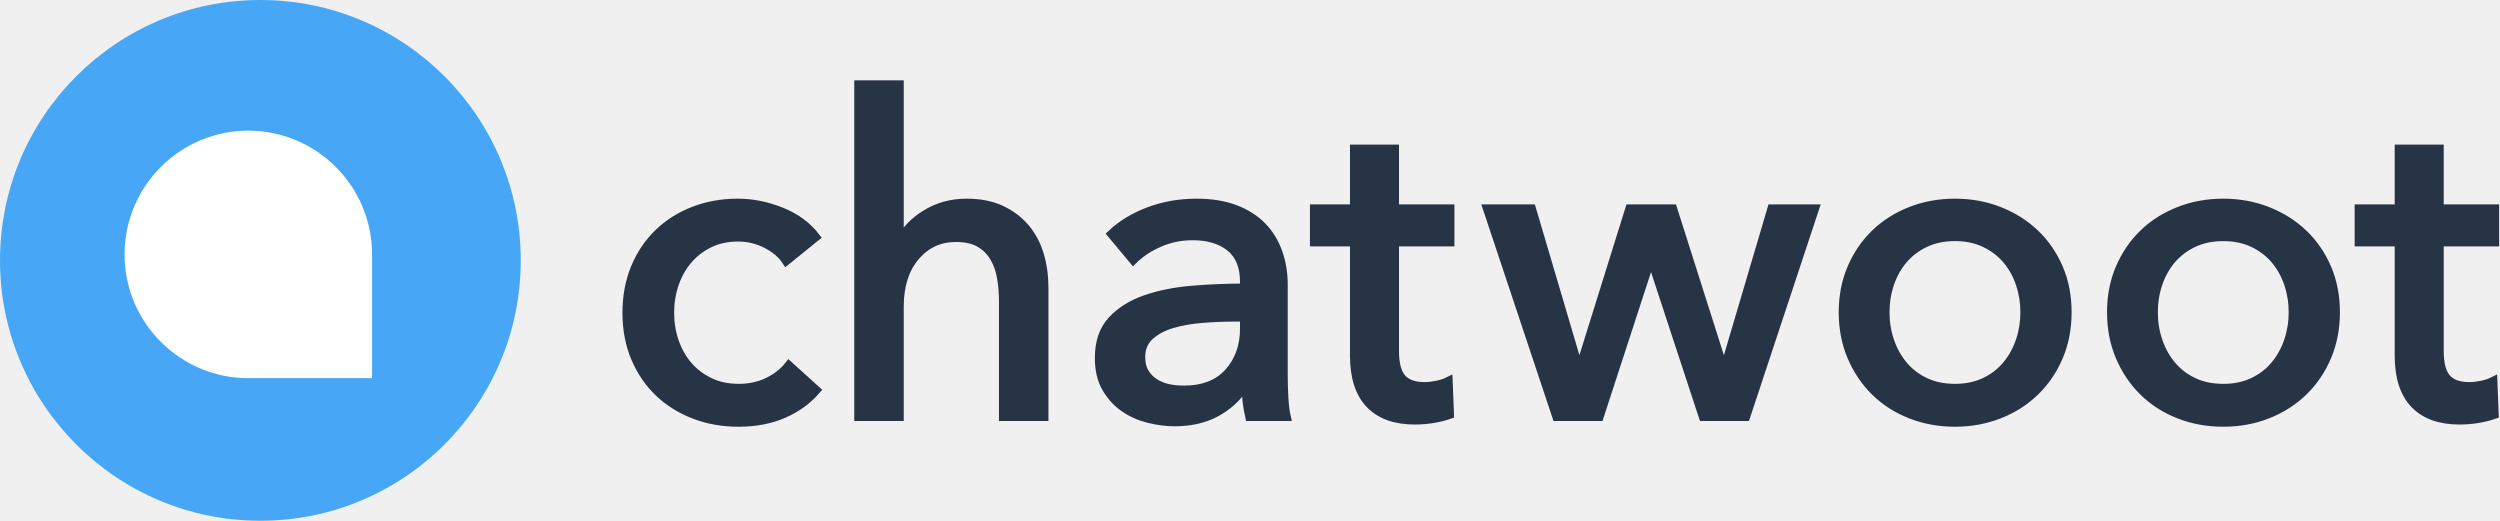
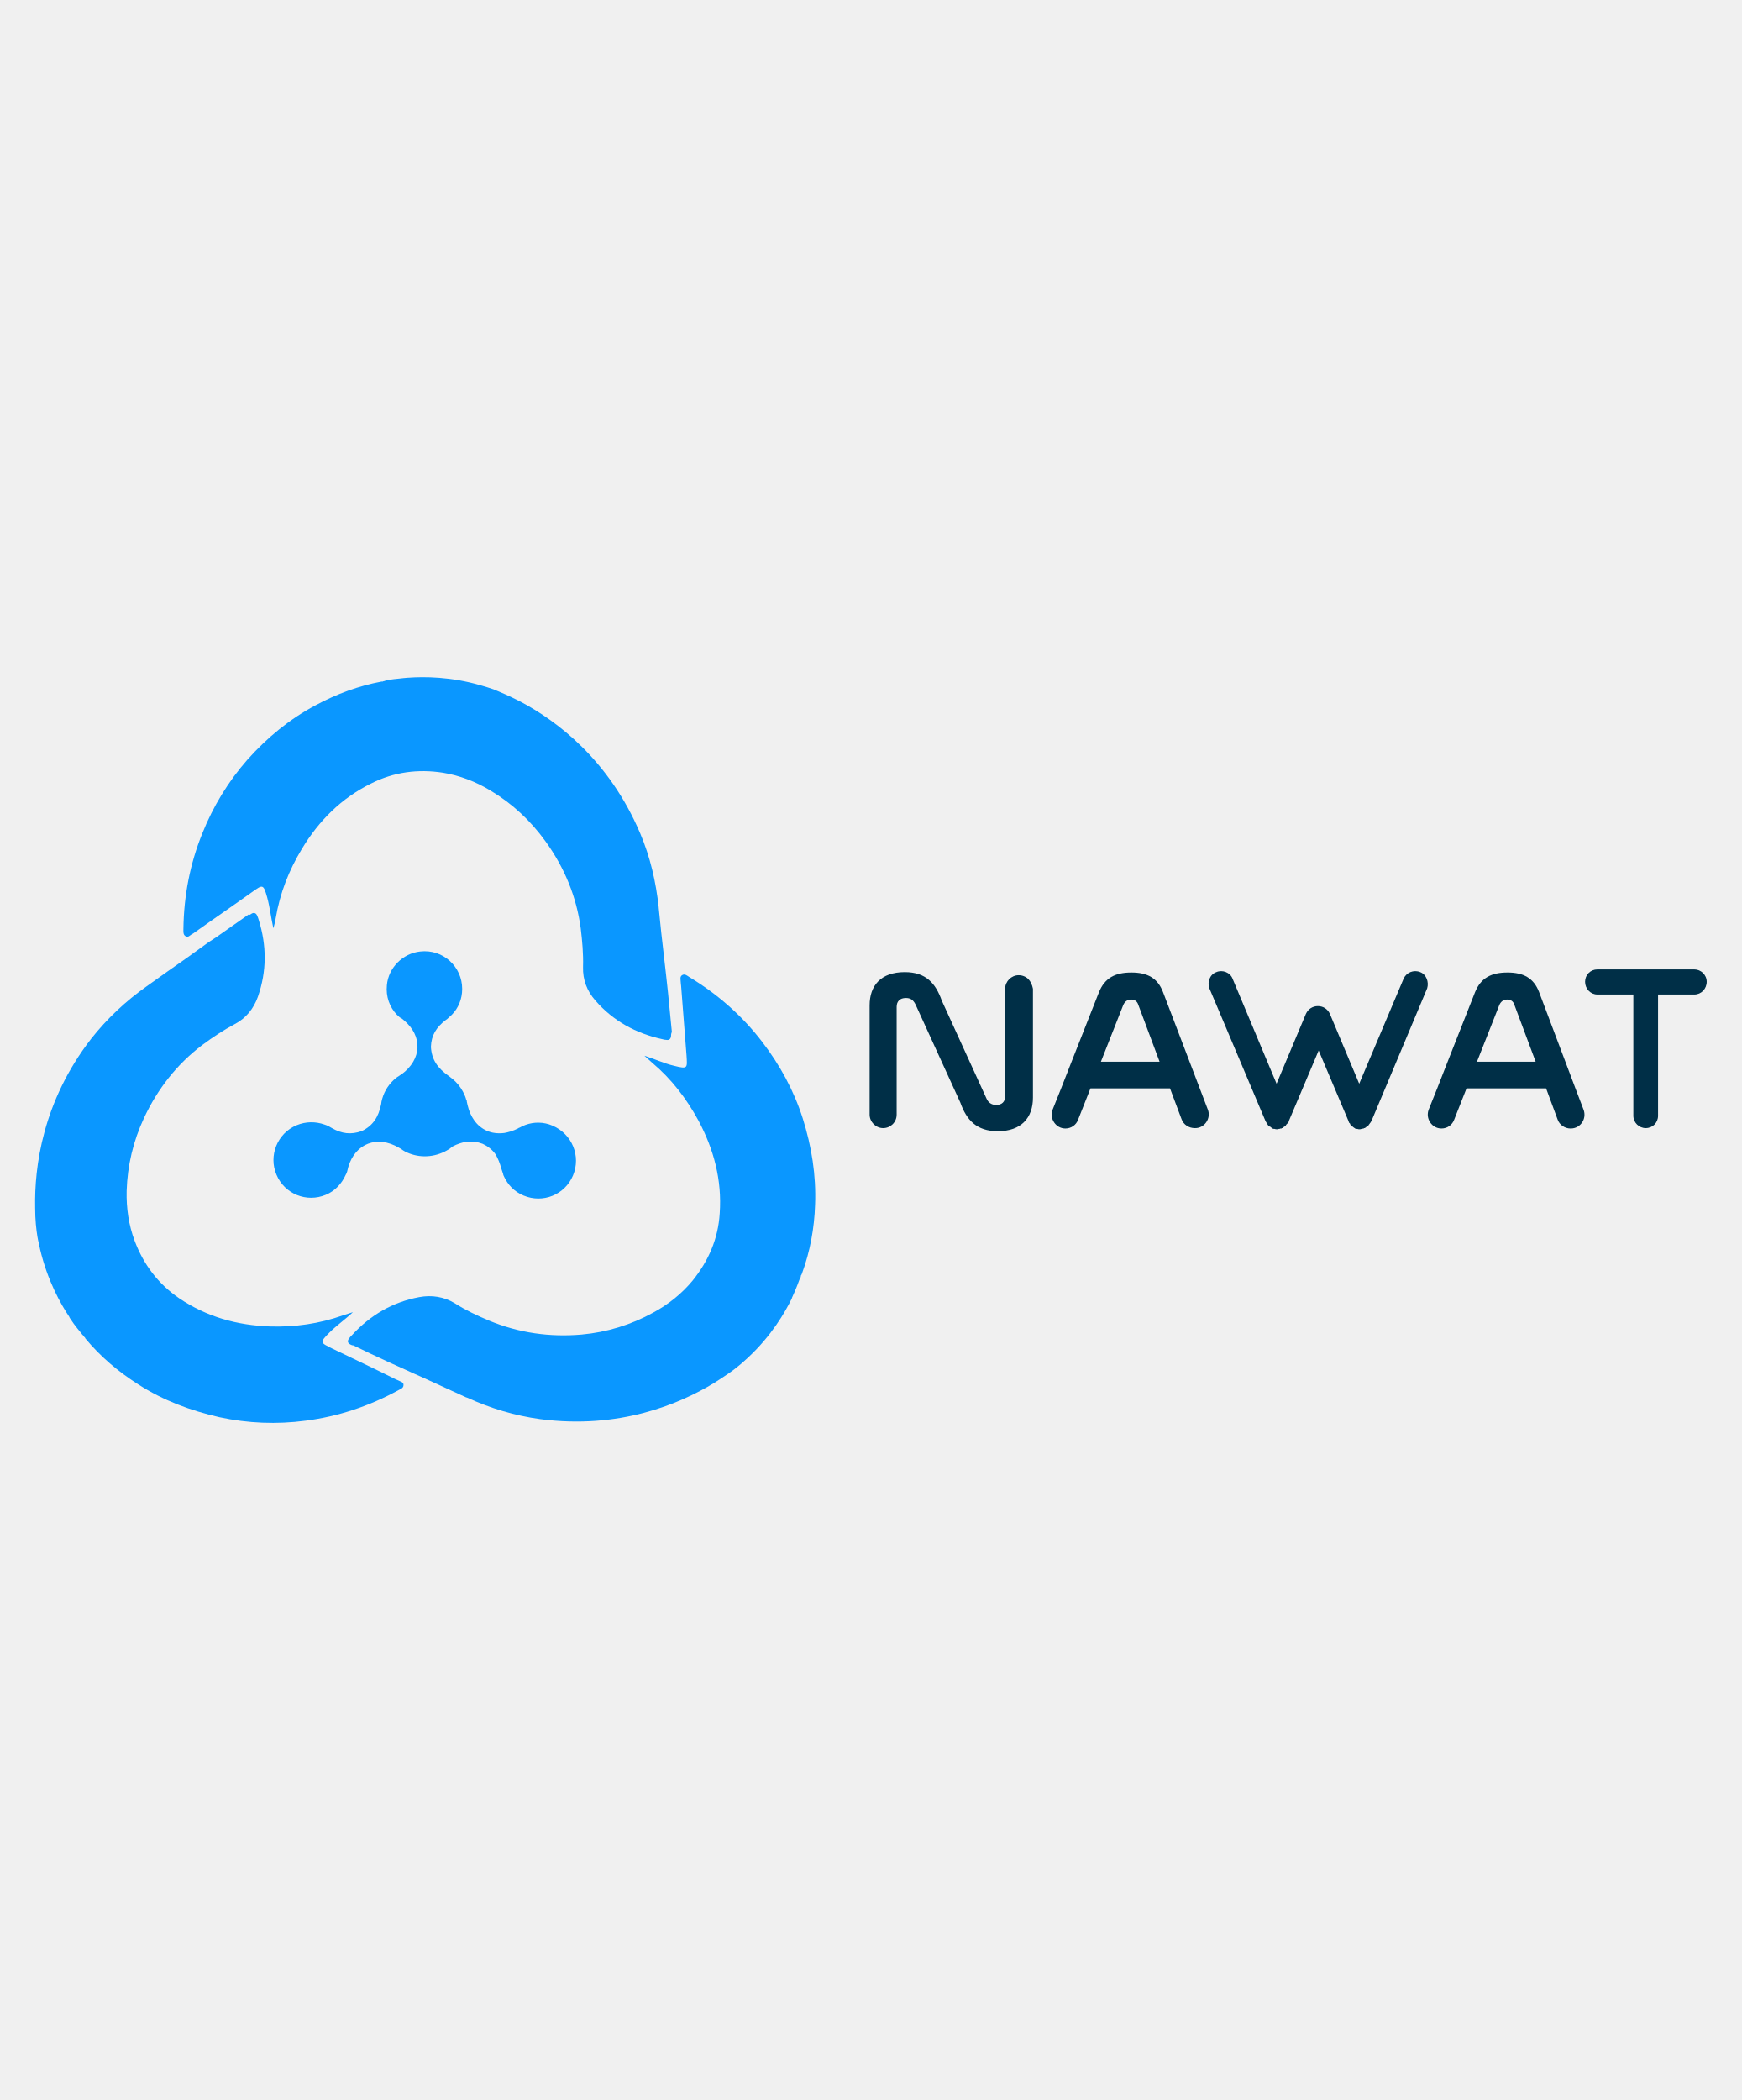
- <svg xmlns="http://www.w3.org/2000/svg" width="2458px" height="512px" viewBox="0 0 2458 512" version="1.1">
-   <g id="Logo" stroke="none" stroke-width="1" fill="none" fill-rule="evenodd">
-     <g id="on_white" fill-rule="nonzero">
-       <g id="woot-log">
-         <circle id="Oval" fill="#47A7F6" cx="256" cy="256" r="256" />
-         <path d="M362.808,368.808 L244.123,368.808 C178.699,368.808 125.457,315.562 125.457,250.122 C125.457,184.703 178.699,131.457 244.124,131.457 C309.565,131.457 362.808,184.703 362.808,250.122 L362.808,368.808 Z" id="Fill-1" stroke="#FFFFFF" stroke-width="6" fill="#FFFFFF" />
+ <svg xmlns="http://www.w3.org/2000/svg" version="1.1" id="Calque_1" x="0px" y="0px" viewBox="-12 -12 240.8 290.338" xml:space="preserve" width="2458" height="2963" preserveAspectRatio="xMidYMid meet">
+   <defs id="defs37" />
+   <style type="text/css" id="style2">
+ 	.st0{fill:#002F47;}
+ 	.st1{fill:#0A97FF;}
+ </style>
+   <defs id="defs37" />
+   <style type="text/css" id="style2">
+ 	.st0{fill:#002F47;}
+ 	.st1{fill:#0A97FF;}
+ </style>
+   <g id="layout_wrapper" transform="translate(-7.184,81.59967) scale(0.533875)">
+     <g id="g32" transform="translate(-310.8,-256.1619)">
+       <g id="g30">
+         <g id="g16" transform="translate(216.1517,-148.7129)">
+           <g id="g12">
+             <path class="st0" d="m 351.9,483.1 c -0.6,-0.6 -1.5,-1 -2.5,-1 -1.9,0 -3.5,1.6 -3.5,3.5 v 27.9 c 0,1.4 -0.9,2.2 -2.3,2.2 -1.3,0 -2.1,-0.7 -2.5,-1.6 l -11.6,-25.4 c -1.6,-4.5 -4.1,-7.4 -9.6,-7.4 -6.2,0 -9.1,3.5 -9.1,8.6 v 28.3 c 0,1.9 1.6,3.5 3.5,3.5 1.9,0 3.5,-1.5 3.5,-3.5 v -27.9 c 0,-1.4 0.8,-2.3 2.4,-2.3 1.2,0 1.9,0.5 2.5,1.7 l 11.6,25.4 c 1.6,4.5 4.2,7.4 9.7,7.4 6.1,0 9.1,-3.5 9.1,-8.7 v -28.2 c -0.2,-1 -0.6,-1.9 -1.2,-2.5 z" id="path4" />
+             <path class="st0" d="m 453.4,481.3 c -1.7,-0.7 -3.6,0.1 -4.3,1.7 l -11.5,27.2 -7.6,-18.1 c -0.6,-1.3 -1.8,-2 -3.1,-2 -1.3,0 -2.5,0.7 -3.1,2 l -7.6,18.1 -11.4,-27.2 c -0.6,-1.6 -2.6,-2.4 -4.2,-1.7 -1.7,0.6 -2.4,2.6 -1.8,4.2 l 14.5,34.3 c 0.1,0.2 0.2,0.4 0.3,0.5 v 0.1 c 0.1,0.1 0.2,0.2 0.3,0.4 0.1,0.1 0.1,0.1 0.1,0.2 0.2,0.1 0.2,0.2 0.4,0.3 0,0 0,0 0.1,0 0.1,0.1 0.4,0.3 0.5,0.4 0.1,0 0.1,0 0.1,0.1 0.1,0 0.2,0.1 0.4,0.1 h 0.2 c 0.2,0.1 0.4,0.1 0.6,0.1 0.2,0 0.3,0 0.5,-0.1 h 0.2 c 0.1,-0.1 0.2,-0.1 0.5,-0.1 0,-0.1 0.1,-0.1 0.1,-0.1 0,0 0,0 0.1,0 0.1,-0.1 0.3,-0.2 0.5,-0.4 0,0 0,0 0.1,0 0.1,-0.1 0.2,-0.2 0.3,-0.3 0,-0.1 0.1,-0.1 0.1,-0.2 0.1,-0.1 0.2,-0.2 0.4,-0.4 0,0 0,-0.1 0.1,-0.1 0.1,-0.1 0.2,-0.4 0.2,-0.5 l 7.7,-18.2 7.7,18.2 c 0.1,0.2 0.1,0.4 0.2,0.5 0,0 0,0.1 0.1,0.1 0.1,0.1 0.2,0.2 0.2,0.4 0.1,0.1 0.1,0.1 0.1,0.2 0.1,0.1 0.2,0.2 0.4,0.3 0,0 0,0 0.1,0 0.1,0.1 0.3,0.3 0.5,0.4 0.1,0 0.1,0 0.1,0.1 0.1,0 0.2,0.1 0.4,0.1 0,0 0.1,0 0.2,0 0.2,0.1 0.4,0.1 0.5,0.1 0.2,0 0.4,0 0.6,-0.1 0,0 0.1,0 0.1,0 0.2,-0.1 0.4,-0.1 0.5,-0.1 0,-0.1 0.1,-0.1 0.1,-0.1 h 0.1 c 0.2,-0.1 0.4,-0.2 0.5,-0.4 h 0.1 c 0.1,-0.1 0.3,-0.2 0.4,-0.3 0,-0.1 0.1,-0.1 0.1,-0.2 0.1,-0.1 0.2,-0.2 0.3,-0.4 l 0.1,-0.1 c 0.1,-0.1 0.2,-0.4 0.3,-0.5 l 14.4,-34.3 c 0.5,-1.6 -0.2,-3.6 -1.8,-4.2 z" id="path6" />
+             <path class="st0" d="m 495.7,516.9 -2.1,-5.5 -2.6,-6.9 -6.8,-18 c -1.4,-3.7 -4.1,-5.1 -8.2,-5.1 -4.2,0 -6.9,1.4 -8.4,5.1 l -7.1,18 -2.7,6.9 -2.2,5.5 c -0.9,2.3 0.8,4.9 3.3,4.9 1.5,0 2.8,-0.9 3.3,-2.3 l 3.2,-8.1 H 486 l 3,8.1 c 0.5,1.4 1.9,2.3 3.3,2.3 h 0.1 c 2.5,0 4.2,-2.5 3.3,-4.9 z m -27.6,-12.4 5.8,-14.7 c 0.4,-0.9 1.1,-1.4 2,-1.4 0.9,0 1.6,0.4 1.9,1.4 l 5.5,14.7 z" id="path8" />
+             <path class="st0" d="m 524.4,480.6 h -25.1 c -1.8,0 -3.2,1.4 -3.2,3.2 0,1.8 1.4,3.3 3.2,3.3 h 9.3 v 31.4 c 0,1.8 1.5,3.2 3.2,3.2 1.8,0 3.2,-1.4 3.2,-3.2 v -31.4 h 9.4 c 1.8,0 3.2,-1.5 3.2,-3.3 0,-1.8 -1.5,-3.2 -3.2,-3.2 z" id="path10" />
+           </g>
+           <path class="st0" d="m 398.4,516.9 -11.6,-30.4 c -1.4,-3.7 -4.1,-5.1 -8.2,-5.1 -4.2,0 -6.9,1.4 -8.4,5.1 l -7.1,18 -2.7,6.9 -2.2,5.5 c -0.9,2.3 0.8,4.9 3.3,4.9 1.5,0 2.8,-0.9 3.3,-2.3 l 3.2,-8.1 h 20.6 l 3,8 c 0.5,1.4 1.9,2.3 3.4,2.3 2.5,0.1 4.3,-2.5 3.4,-4.8 z m -27.7,-12.4 5.8,-14.7 c 0.4,-0.9 1.1,-1.4 2,-1.4 0.9,0 1.6,0.4 1.9,1.4 l 5.5,14.7 z" id="path14" />
+         </g>
+         <g id="g28" transform="translate(-3.870464,0.048169)">
+           <g id="g24">
+             <path class="st1" d="m 479.4,348.9 c 0,0.8 -0.4,1.3 -1.1,1.2 -0.4,0 -0.8,-0.1 -1.2,-0.2 -6.8,-1.5 -12.7,-4.7 -17.3,-10 -2.2,-2.5 -3.3,-5.4 -3.2,-8.7 0.1,-3.4 -0.2,-6.7 -0.6,-10 -1.1,-8.2 -4.2,-15.7 -9.1,-22.5 -3.9,-5.4 -8.6,-9.8 -14.3,-13.2 -3.8,-2.3 -8,-3.9 -12.3,-4.6 -6.4,-1 -12.7,-0.2 -18.6,2.8 -7.7,3.8 -13.5,9.6 -17.9,16.9 -3.4,5.6 -5.7,11.5 -6.8,18 -0.1,0.9 -0.4,1.7 -0.6,2.6 -0.6,-2.7 -0.9,-5.4 -1.6,-8 -1,-3.6 -1.2,-3.3 -3.9,-1.4 -4.9,3.5 -9.9,6.9 -14.8,10.4 -0.3,0.2 -0.5,0.4 -0.8,0.5 -0.5,0.3 -1,1 -1.7,0.5 -0.6,-0.4 -0.5,-1.2 -0.5,-1.8 0.1,-8.6 1.7,-16.9 4.9,-24.8 2.8,-7 6.7,-13.4 11.7,-19.1 5.1,-5.7 10.9,-10.5 17.7,-14.1 5.4,-2.9 11.1,-5 17,-6.1 0,0 0.1,0 0.2,0 0.1,0 0.2,0 0.3,-0.1 0.1,0 0.2,0 0.4,-0.1 0.1,0 0.3,-0.1 0.4,-0.1 0.2,0 0.3,0 0.5,-0.1 0.9,-0.2 2,-0.3 3,-0.4 0.5,-0.1 1.2,-0.1 2,-0.2 h 0.1 c 4.1,-0.3 11.1,-0.3 18.9,2 1,0.3 2.1,0.6 3.2,1 0,0 0,0 0,0 1.7,0.7 4.1,1.7 7,3.2 9.3,4.9 22.9,15 31,34.1 2.6,6.1 4.1,12.6 4.8,19.2 0,0 0,0 0,0.1 0.4,4.3 0.9,8.6 1.4,12.9 0.2,1.5 0.3,2.9 0.5,4.4 0.2,1.5 0.3,3.1 0.5,4.6 0.3,3.4 0.7,6.8 1,10.2 -0.2,0.5 -0.2,0.7 -0.2,0.9 z" id="path18" />
+             <path class="st1" d="m 396.4,429 c -0.8,-0.4 -0.9,-0.9 -0.4,-1.6 0.2,-0.3 0.5,-0.6 0.8,-0.9 4.7,-5.1 10.4,-8.5 17.4,-9.8 3.2,-0.6 6.4,-0.1 9.2,1.6 2.8,1.8 5.8,3.2 8.9,4.5 7.7,3.2 15.7,4.3 23.9,3.6 6.6,-0.6 12.8,-2.5 18.6,-5.7 3.9,-2.1 7.4,-4.9 10.2,-8.3 4.1,-5.1 6.6,-10.8 7,-17.4 0.6,-8.6 -1.5,-16.5 -5.5,-24 -3.1,-5.7 -7,-10.8 -12,-15 -0.7,-0.6 -1.3,-1.2 -2,-1.8 2.6,0.8 5.1,2 7.7,2.6 3.6,0.9 3.4,0.6 3.2,-2.7 -0.5,-6 -0.9,-12 -1.4,-18 0,-0.3 -0.1,-0.6 -0.1,-1 0,-0.6 -0.3,-1.4 0.4,-1.8 0.7,-0.4 1.3,0.2 1.8,0.5 7.3,4.4 13.7,10 18.9,16.8 4.6,6 8.2,12.6 10.5,19.8 2.3,7.3 3.5,14.7 3.2,22.4 -0.2,6.1 -1.3,12.1 -3.4,17.8 0,0 0,0.1 -0.1,0.2 0,0.1 0,0.1 -0.1,0.2 -0.1,0.1 -0.1,0.2 -0.1,0.4 0,0.1 -0.1,0.3 -0.2,0.4 -0.1,0.2 -0.1,0.3 -0.2,0.5 -0.3,0.8 -0.7,1.9 -1.1,2.8 -0.2,0.5 -0.5,1.1 -0.8,1.8 v 0.1 c -1.8,3.7 -5.3,9.7 -11.3,15.3 -0.8,0.7 -1.6,1.5 -2.5,2.2 0,0 0,0 0,0 -1.4,1.2 -3.6,2.7 -6.3,4.4 -9,5.5 -24.6,12.1 -45.1,9.4 -6.6,-0.9 -12.9,-2.8 -19,-5.6 0,0 0,0 -0.1,0 -3.9,-1.8 -7.9,-3.6 -11.8,-5.4 -1.4,-0.6 -2.7,-1.2 -4,-1.8 -1.4,-0.6 -2.8,-1.3 -4.2,-1.9 -3.1,-1.4 -6.2,-2.9 -9.3,-4.4 -0.3,0 -0.5,-0.1 -0.7,-0.2 z" id="path20" />
+             <path class="st1" d="m 370.6,317.5 c 0.7,-0.5 1.3,-0.3 1.6,0.4 0.2,0.4 0.3,0.8 0.4,1.1 2.1,6.7 2.1,13.3 -0.2,19.9 -1.1,3.1 -3.1,5.6 -6,7.1 -3,1.6 -5.7,3.4 -8.4,5.4 -6.6,5 -11.6,11.4 -15.1,18.9 -2.8,6 -4.3,12.3 -4.5,18.9 -0.1,4.4 0.5,8.8 2.1,13 2.3,6.1 6.1,11.1 11.5,14.8 7.1,4.8 15,7 23.5,7.3 6.5,0.2 12.8,-0.7 19,-2.9 0.8,-0.3 1.7,-0.5 2.5,-0.8 -2,1.9 -4.2,3.4 -6.1,5.3 -2.6,2.6 -2.3,2.6 0.7,4.1 5.4,2.6 10.9,5.2 16.3,7.9 0.3,0.1 0.6,0.3 0.9,0.4 0.5,0.3 1.4,0.4 1.3,1.2 0,0.8 -0.8,1 -1.3,1.3 -7.5,4.1 -15.5,6.8 -24,7.9 -7.5,1 -15,0.7 -22.4,-0.9 -7.4,-1.7 -14.5,-4.3 -21,-8.5 -5.2,-3.3 -9.8,-7.2 -13.7,-11.9 0,0 0,-0.1 -0.1,-0.2 0,-0.1 -0.1,-0.1 -0.2,-0.2 -0.1,-0.1 -0.1,-0.2 -0.2,-0.3 -0.1,-0.1 -0.2,-0.2 -0.3,-0.3 -0.1,-0.1 -0.2,-0.3 -0.3,-0.4 -0.6,-0.7 -1.3,-1.6 -1.9,-2.4 -0.3,-0.4 -0.7,-1 -1.1,-1.6 v -0.1 c -2.3,-3.4 -5.7,-9.5 -7.6,-17.5 -0.2,-1.1 -0.5,-2.1 -0.7,-3.3 0,0 0,0 0,0 -0.3,-1.8 -0.6,-4.4 -0.6,-7.6 -0.2,-10.5 1.9,-27.4 14.5,-43.7 4.1,-5.2 9,-9.8 14.4,-13.6 0,0 0,0 0,0 3.5,-2.5 7,-5 10.6,-7.5 1.2,-0.9 2.4,-1.7 3.6,-2.6 1.2,-0.9 2.5,-1.8 3.8,-2.6 2.8,-2 5.6,-3.9 8.4,-5.9 0.2,0.2 0.3,0.1 0.6,-0.1 z" id="path22" />
+           </g>
+           <path class="st1" d="m 454,385.2 c -2.1,5 -7.8,7.3 -12.8,5.2 -2.4,-1 -4.1,-2.8 -5.1,-5 -0.1,-0.2 -0.2,-0.4 -0.2,-0.6 0,0 0,0 0,0 -0.2,-0.5 -0.3,-1 -0.5,-1.5 -0.3,-1.2 -0.8,-2.4 -1.4,-3.5 0,0 0,0 0,0 -0.9,-1.3 -2.1,-2.2 -3.4,-2.8 -1.3,-0.5 -2.7,-0.7 -4.4,-0.5 -1,0.2 -2.1,0.5 -3.4,1.2 -0.3,0.2 -0.6,0.5 -0.9,0.7 -0.1,0 -0.1,0.1 -0.2,0.1 -0.2,0.1 -0.5,0.3 -0.7,0.4 -0.1,0 -0.1,0.1 -0.2,0.1 -3.4,1.7 -7.2,1.6 -10.3,0 -0.2,-0.1 -0.3,-0.2 -0.5,-0.3 -0.4,-0.3 -0.7,-0.5 -1.1,-0.7 -5.6,-3.3 -11.3,-1.1 -13.1,5 -0.1,0.4 -0.2,0.8 -0.3,1.2 v 0 c 0,0 0,0 0,0 -0.1,0.3 -0.2,0.6 -0.4,0.9 -1,2.2 -2.7,4.1 -5.1,5.1 -5,2.1 -10.7,-0.2 -12.8,-5.2 -2.1,-4.9 0.2,-10.7 5.2,-12.8 2.4,-1 4.9,-1 7.2,-0.2 0.4,0.1 0.8,0.3 1.2,0.5 0,0 0,0 0,0 0.2,0.1 0.5,0.3 0.7,0.4 v 0 c 2.6,1.5 5,1.8 7.8,0.8 2.9,-1.4 4.3,-3.6 5,-6.9 0,-0.2 0.1,-0.4 0.1,-0.7 0.1,-0.3 0.1,-0.6 0.2,-0.8 0.6,-2.1 1.8,-3.9 3.5,-5.3 0.1,-0.1 0.3,-0.2 0.4,-0.3 0.4,-0.2 0.7,-0.5 1.1,-0.7 5.3,-3.9 5.5,-9.9 0.6,-14 0,0 0,0 0,0 -0.3,-0.3 -0.6,-0.5 -1,-0.7 0,0 0,0 0,0 -0.3,-0.2 -0.5,-0.5 -0.8,-0.7 -1.9,-2 -2.9,-4.7 -2.6,-7.7 0.4,-4.5 4.1,-8.2 8.6,-8.7 5.9,-0.7 10.9,3.9 10.9,9.7 0,2.6 -1,5 -2.7,6.7 -0.4,0.4 -0.8,0.7 -1.2,1.1 -0.1,0.1 -0.2,0.1 -0.3,0.2 -2.5,1.9 -3.8,4 -3.9,7 0.2,3.3 1.7,5.5 4.7,7.6 0.3,0.2 0.6,0.5 0.9,0.7 1.1,0.9 2,2 2.7,3.3 0.3,0.6 0.6,1.2 0.8,1.9 0,0.1 0,0.2 0.1,0.2 0.1,0.2 0.1,0.4 0.1,0.5 0,0 0,0 0,0 0.1,0.3 0.1,0.6 0.2,0.9 0,0 0,0 0,0 0.4,1.7 1,2.9 1.7,3.9 0.9,1.3 2.1,2.2 3.4,2.8 1.3,0.5 2.7,0.7 4.4,0.5 1.1,-0.2 2.2,-0.5 3.6,-1.2 0.1,-0.1 0.3,-0.2 0.4,-0.2 0.5,-0.3 1,-0.5 1.5,-0.7 2.2,-0.8 4.7,-0.8 7,0.2 5.1,2.2 7.4,7.9 5.3,12.9 z" id="path26" />
+         </g>
      </g>
-       <path d="M772.982,256.848 C768.658,250.217 762.171,244.667 753.522,240.198 C744.872,235.73 735.647,233.495 725.844,233.495 C715.177,233.495 705.735,235.513 697.518,239.55 C689.302,243.586 682.31,248.992 676.544,255.767 C670.778,262.542 666.381,270.398 663.354,279.336 C660.327,288.273 658.813,297.643 658.813,307.446 C658.813,317.248 660.327,326.618 663.354,335.555 C666.381,344.493 670.778,352.349 676.544,359.124 C682.31,365.899 689.374,371.305 697.735,375.341 C706.095,379.378 715.609,381.396 726.277,381.396 C736.656,381.396 746.098,379.378 754.603,375.341 C763.108,371.305 770.099,365.827 775.577,358.908 L802.822,383.558 C794.173,393.649 783.361,401.505 770.387,407.127 C757.414,412.749 742.71,415.56 726.277,415.56 C710.42,415.56 695.789,412.965 682.382,407.776 C668.976,402.586 657.372,395.307 647.569,385.937 C637.767,376.567 630.055,365.251 624.433,351.989 C618.811,338.727 616,323.879 616,307.446 C616,291.3 618.739,276.597 624.217,263.335 C629.695,250.073 637.335,238.685 647.137,229.171 C656.939,219.657 668.544,212.305 681.95,207.115 C695.356,201.926 709.843,199.331 725.412,199.331 C739.827,199.331 754.17,202.214 768.441,207.98 C782.713,213.746 794.028,222.107 802.389,233.063 L772.982,256.848 Z M885.421,236.09 C890.322,225.999 898.683,217.35 910.504,210.143 C922.324,202.935 935.586,199.331 950.29,199.331 C963.552,199.331 974.94,201.565 984.454,206.034 C993.968,210.503 1001.896,216.485 1008.239,223.981 C1014.582,231.477 1019.267,240.27 1022.294,250.361 C1025.321,260.452 1026.835,271.263 1026.835,282.795 L1026.835,409.938 L986.184,409.938 L986.184,296.634 C986.184,288.273 985.535,280.345 984.238,272.849 C982.94,265.353 980.562,258.722 977.102,252.956 C973.643,247.19 968.958,242.577 963.047,239.117 C957.137,235.658 949.425,233.928 939.911,233.928 C923.766,233.928 910.504,240.054 900.125,252.307 C889.746,264.56 884.556,280.921 884.556,301.391 L884.556,409.938 L843.905,409.938 L843.905,83 L884.556,83 L884.556,236.09 L885.421,236.09 Z M1223.171,277.174 C1223.171,261.893 1218.558,250.577 1209.332,243.226 C1200.106,235.874 1187.853,232.198 1172.573,232.198 C1161.041,232.198 1150.157,234.432 1139.923,238.901 C1129.688,243.37 1121.111,249.064 1114.191,255.983 L1092.568,230.036 C1102.659,220.522 1114.984,213.026 1129.544,207.548 C1144.103,202.07 1159.743,199.331 1176.465,199.331 C1191.169,199.331 1203.926,201.421 1214.738,205.602 C1225.549,209.782 1234.415,215.476 1241.334,222.684 C1248.253,229.892 1253.443,238.396 1256.902,248.199 C1260.362,258.001 1262.092,268.524 1262.092,279.768 L1262.092,369.287 C1262.092,376.206 1262.308,383.486 1262.741,391.126 C1263.173,398.766 1263.966,405.037 1265.119,409.938 L1228.36,409.938 C1226.054,400.136 1224.9,390.333 1224.9,380.531 L1223.603,380.531 C1216.107,391.487 1206.665,399.991 1195.277,406.046 C1183.889,412.1 1170.411,415.128 1154.842,415.128 C1146.77,415.128 1138.337,414.046 1129.544,411.884 C1120.75,409.722 1112.75,406.19 1105.542,401.289 C1098.334,396.388 1092.352,389.901 1087.595,381.828 C1082.838,373.756 1080.46,363.809 1080.46,351.989 C1080.46,336.42 1084.64,324.095 1093.001,315.014 C1101.362,305.932 1112.317,299.013 1125.868,294.256 C1139.418,289.499 1154.698,286.399 1171.708,284.958 C1188.718,283.516 1205.872,282.795 1223.171,282.795 L1223.171,277.174 Z M1213.224,312.203 C1203.133,312.203 1192.682,312.635 1181.871,313.5 C1171.059,314.365 1161.257,316.095 1152.464,318.689 C1143.67,321.284 1136.391,325.176 1130.625,330.366 C1124.859,335.555 1121.976,342.475 1121.976,351.124 C1121.976,357.178 1123.201,362.224 1125.651,366.26 C1128.102,370.296 1131.345,373.612 1135.382,376.206 C1139.418,378.801 1143.887,380.603 1148.788,381.612 C1153.689,382.621 1158.734,383.126 1163.924,383.126 C1182.952,383.126 1197.584,377.432 1207.818,366.044 C1218.053,354.655 1223.171,340.312 1223.171,323.014 L1223.171,312.203 L1213.224,312.203 Z M1425.993,238.252 L1371.504,238.252 L1371.504,345.069 C1371.504,357.467 1373.81,366.332 1378.423,371.666 C1383.036,376.999 1390.388,379.666 1400.478,379.666 C1404.226,379.666 1408.263,379.234 1412.587,378.369 C1416.912,377.504 1420.804,376.206 1424.264,374.477 L1425.561,407.776 C1420.66,409.506 1415.254,410.875 1409.344,411.884 C1403.433,412.893 1397.307,413.398 1390.964,413.398 C1371.648,413.398 1356.872,408.064 1346.637,397.397 C1336.402,386.729 1331.285,370.729 1331.285,349.394 L1331.285,238.252 L1291.931,238.252 L1291.931,204.953 L1331.285,204.953 L1331.285,146.139 L1371.504,146.139 L1371.504,204.953 L1425.993,204.953 L1425.993,238.252 Z M1506.078,204.953 L1552.351,361.503 L1553.216,361.503 L1602.083,204.953 L1644.897,204.953 L1694.629,361.503 L1695.494,361.503 L1741.767,204.953 L1784.581,204.953 L1716.685,409.938 L1674.304,409.938 L1623.706,255.983 L1622.841,255.983 L1572.676,409.938 L1530.295,409.938 L1461.967,204.953 L1506.078,204.953 Z M2032.811,307.013 C2032.811,322.87 2030,337.429 2024.378,350.691 C2018.756,363.953 2010.972,375.413 2001.026,385.072 C1991.079,394.73 1979.331,402.226 1965.78,407.56 C1952.23,412.893 1937.671,415.56 1922.102,415.56 C1906.534,415.56 1891.974,412.893 1878.424,407.56 C1864.873,402.226 1853.197,394.73 1843.395,385.072 C1833.592,375.413 1825.88,363.953 1820.258,350.691 C1814.636,337.429 1811.825,322.87 1811.825,307.013 C1811.825,291.156 1814.636,276.669 1820.258,263.551 C1825.88,250.433 1833.592,239.117 1843.395,229.603 C1853.197,220.089 1864.873,212.665 1878.424,207.332 C1891.974,201.998 1906.534,199.331 1922.102,199.331 C1937.671,199.331 1952.23,201.998 1965.78,207.332 C1979.331,212.665 1991.079,220.089 2001.026,229.603 C2010.972,239.117 2018.756,250.433 2024.378,263.551 C2030,276.669 2032.811,291.156 2032.811,307.013 Z M1990.43,307.013 C1990.43,297.211 1988.917,287.841 1985.89,278.903 C1982.862,269.966 1978.466,262.11 1972.7,255.334 C1966.934,248.559 1959.798,243.154 1951.293,239.117 C1942.788,235.081 1933.058,233.063 1922.102,233.063 C1911.146,233.063 1901.416,235.081 1892.911,239.117 C1884.406,243.154 1877.271,248.559 1871.505,255.334 C1865.738,262.11 1861.342,269.966 1858.315,278.903 C1855.287,287.841 1853.774,297.211 1853.774,307.013 C1853.774,316.816 1855.287,326.185 1858.315,335.123 C1861.342,344.06 1865.738,351.989 1871.505,358.908 C1877.271,365.827 1884.406,371.305 1892.911,375.341 C1901.416,379.378 1911.146,381.396 1922.102,381.396 C1933.058,381.396 1942.788,379.378 1951.293,375.341 C1959.798,371.305 1966.934,365.827 1972.7,358.908 C1978.466,351.989 1982.862,344.06 1985.89,335.123 C1988.917,326.185 1990.43,316.816 1990.43,307.013 Z M2296.611,307.013 C2296.611,322.87 2293.8,337.429 2288.178,350.691 C2282.556,363.953 2274.771,375.413 2264.825,385.072 C2254.878,394.73 2243.13,402.226 2229.58,407.56 C2216.029,412.893 2201.47,415.56 2185.901,415.56 C2170.333,415.56 2155.774,412.893 2142.223,407.56 C2128.673,402.226 2116.996,394.73 2107.194,385.072 C2097.392,375.413 2089.68,363.953 2084.058,350.691 C2078.436,337.429 2075.625,322.87 2075.625,307.013 C2075.625,291.156 2078.436,276.669 2084.058,263.551 C2089.68,250.433 2097.392,239.117 2107.194,229.603 C2116.996,220.089 2128.673,212.665 2142.223,207.332 C2155.774,201.998 2170.333,199.331 2185.901,199.331 C2201.47,199.331 2216.029,201.998 2229.58,207.332 C2243.13,212.665 2254.878,220.089 2264.825,229.603 C2274.771,239.117 2282.556,250.433 2288.178,263.551 C2293.8,276.669 2296.611,291.156 2296.611,307.013 Z M2254.23,307.013 C2254.23,297.211 2252.716,287.841 2249.689,278.903 C2246.662,269.966 2242.265,262.11 2236.499,255.334 C2230.733,248.559 2223.597,243.154 2215.092,239.117 C2206.587,235.081 2196.857,233.063 2185.901,233.063 C2174.946,233.063 2165.215,235.081 2156.71,239.117 C2148.205,243.154 2141.07,248.559 2135.304,255.334 C2129.538,262.11 2125.141,269.966 2122.114,278.903 C2119.087,287.841 2117.573,297.211 2117.573,307.013 C2117.573,316.816 2119.087,326.185 2122.114,335.123 C2125.141,344.06 2129.538,351.989 2135.304,358.908 C2141.07,365.827 2148.205,371.305 2156.71,375.341 C2165.215,379.378 2174.946,381.396 2185.901,381.396 C2196.857,381.396 2206.587,379.378 2215.092,375.341 C2223.597,371.305 2230.733,365.827 2236.499,358.908 C2242.265,351.989 2246.662,344.06 2249.689,335.123 C2252.716,326.185 2254.23,316.816 2254.23,307.013 Z M2453.16,238.252 L2398.671,238.252 L2398.671,345.069 C2398.671,357.467 2400.977,366.332 2405.59,371.666 C2410.203,376.999 2417.554,379.666 2427.645,379.666 C2431.393,379.666 2435.429,379.234 2439.754,378.369 C2444.079,377.504 2447.971,376.206 2451.43,374.477 L2452.728,407.776 C2447.827,409.506 2442.421,410.875 2436.511,411.884 C2430.6,412.893 2424.474,413.398 2418.131,413.398 C2398.815,413.398 2384.039,408.064 2373.804,397.397 C2363.569,386.729 2358.452,370.729 2358.452,349.394 L2358.452,238.252 L2319.098,238.252 L2319.098,204.953 L2358.452,204.953 L2358.452,146.139 L2398.671,146.139 L2398.671,204.953 L2453.16,204.953 L2453.16,238.252 Z" id="chatwoot" stroke="#273445" stroke-width="8" fill="#273444" />
    </g>
  </g>
</svg>
